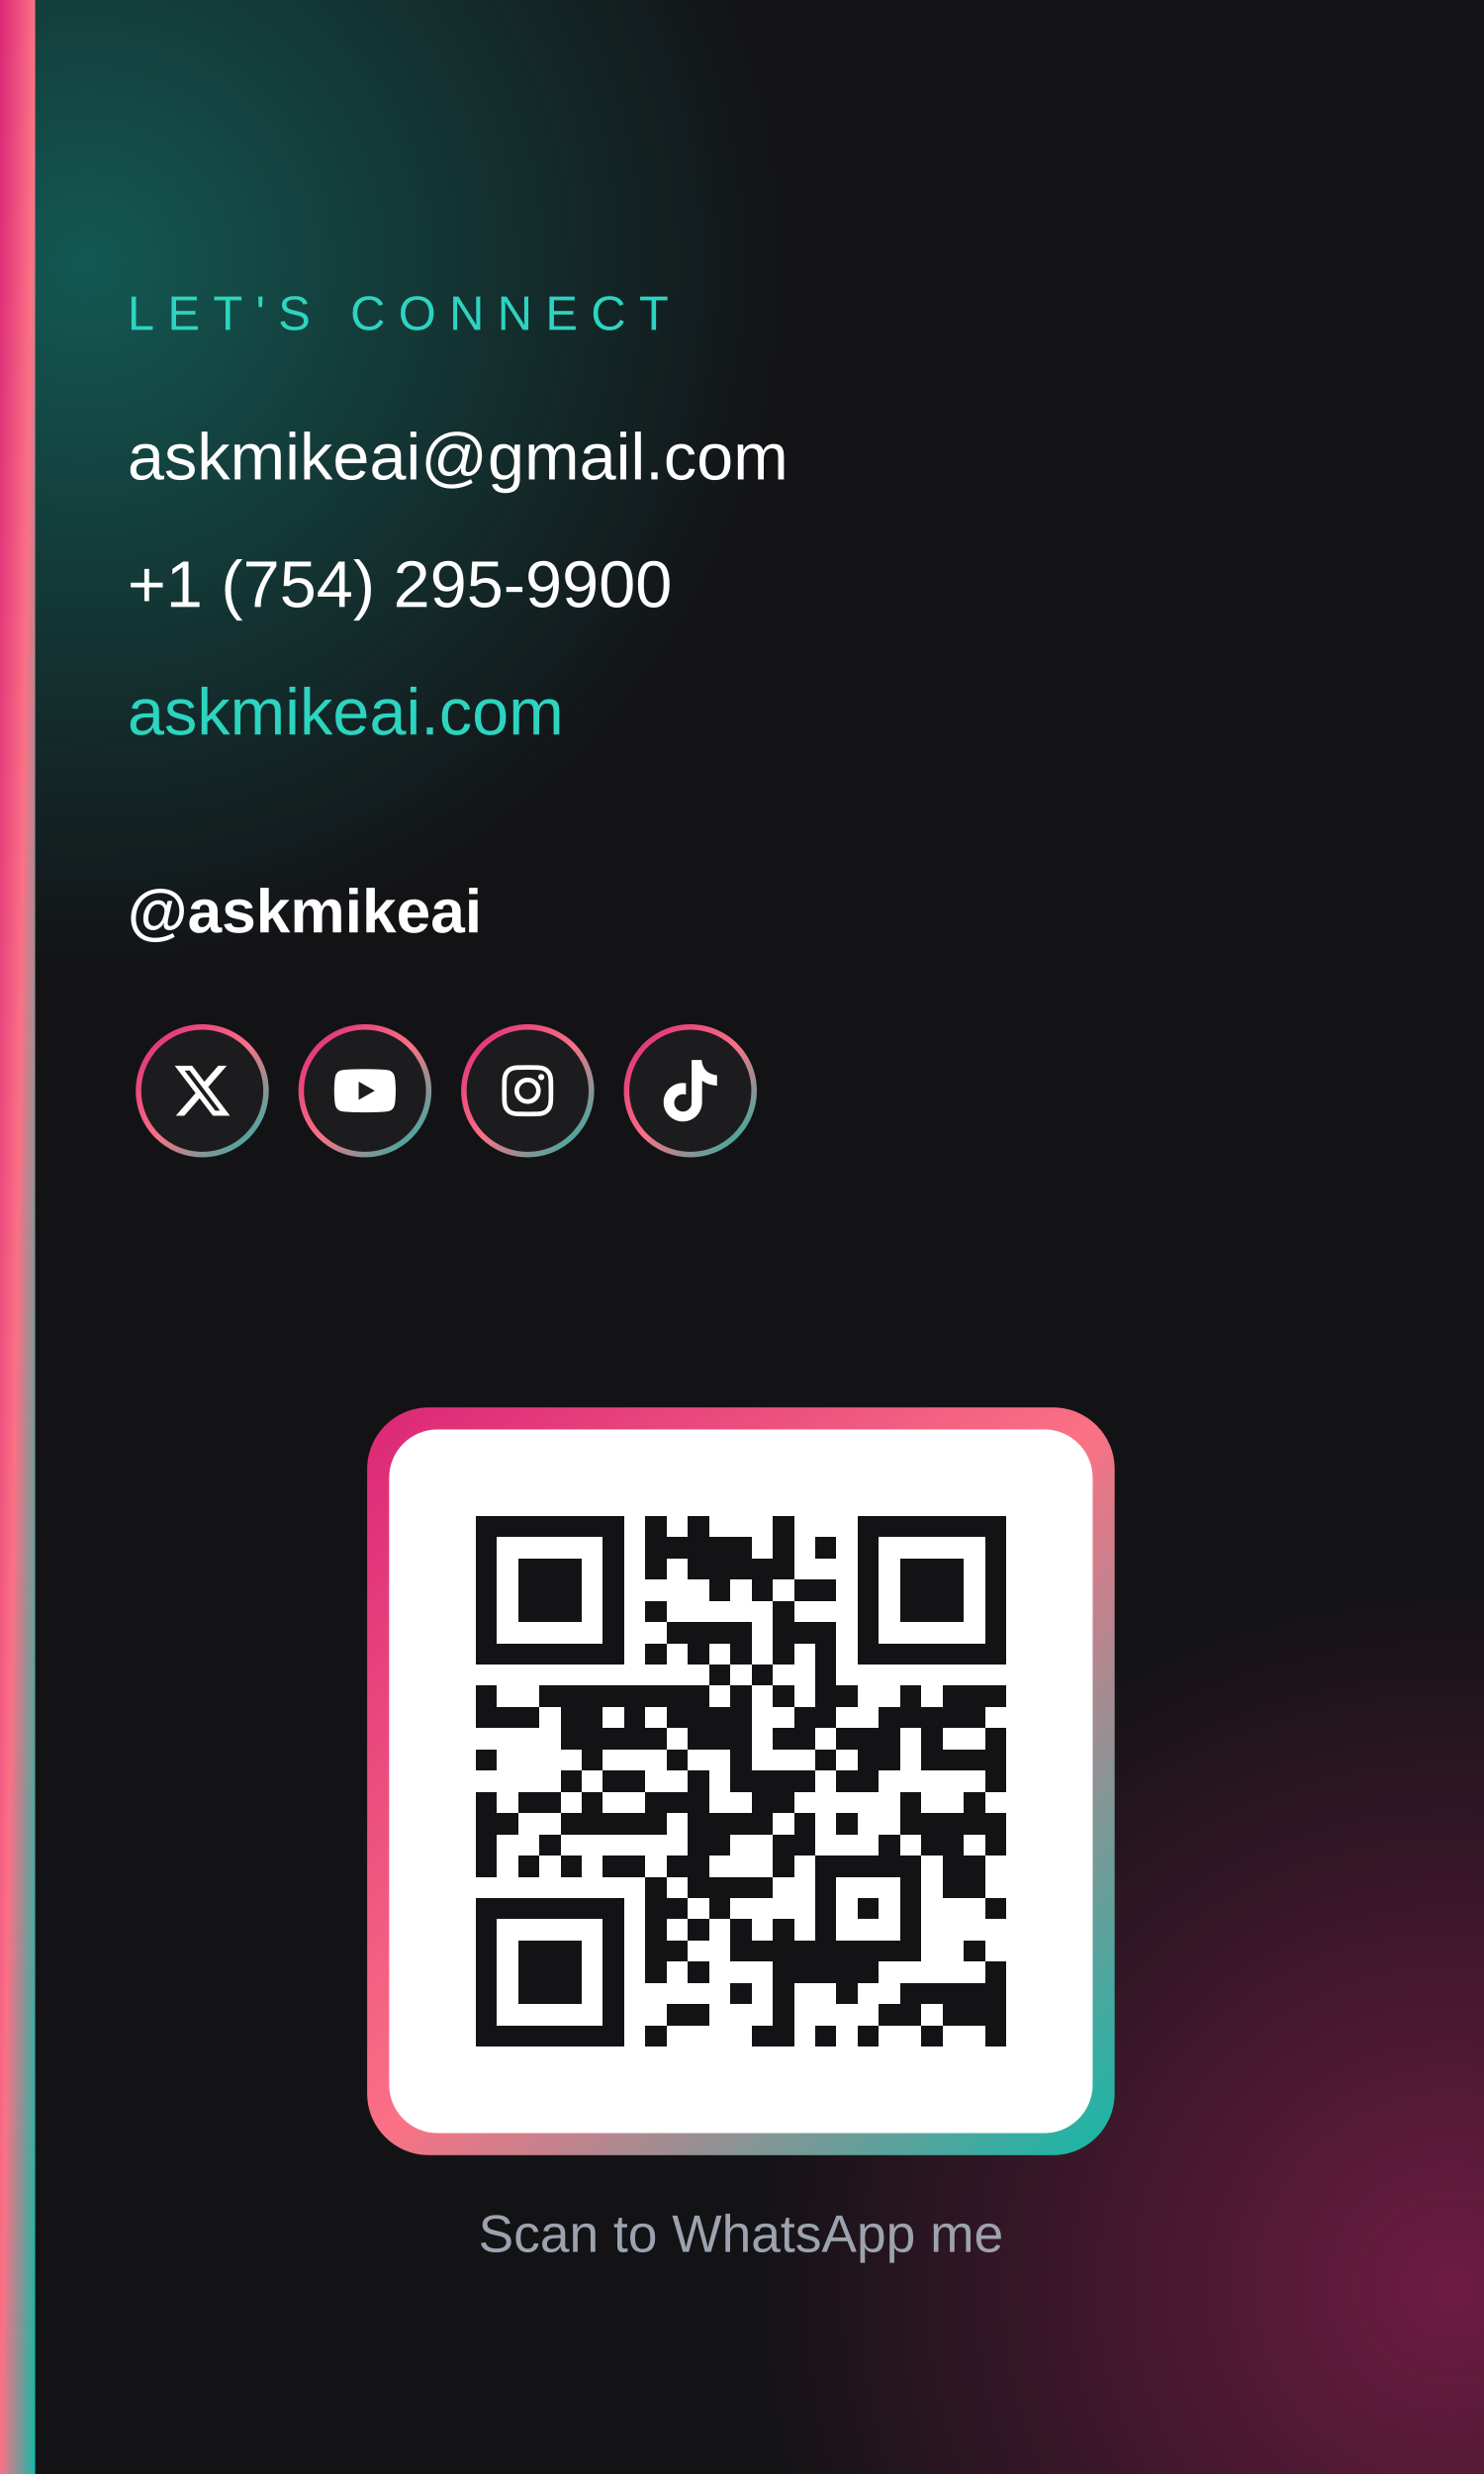
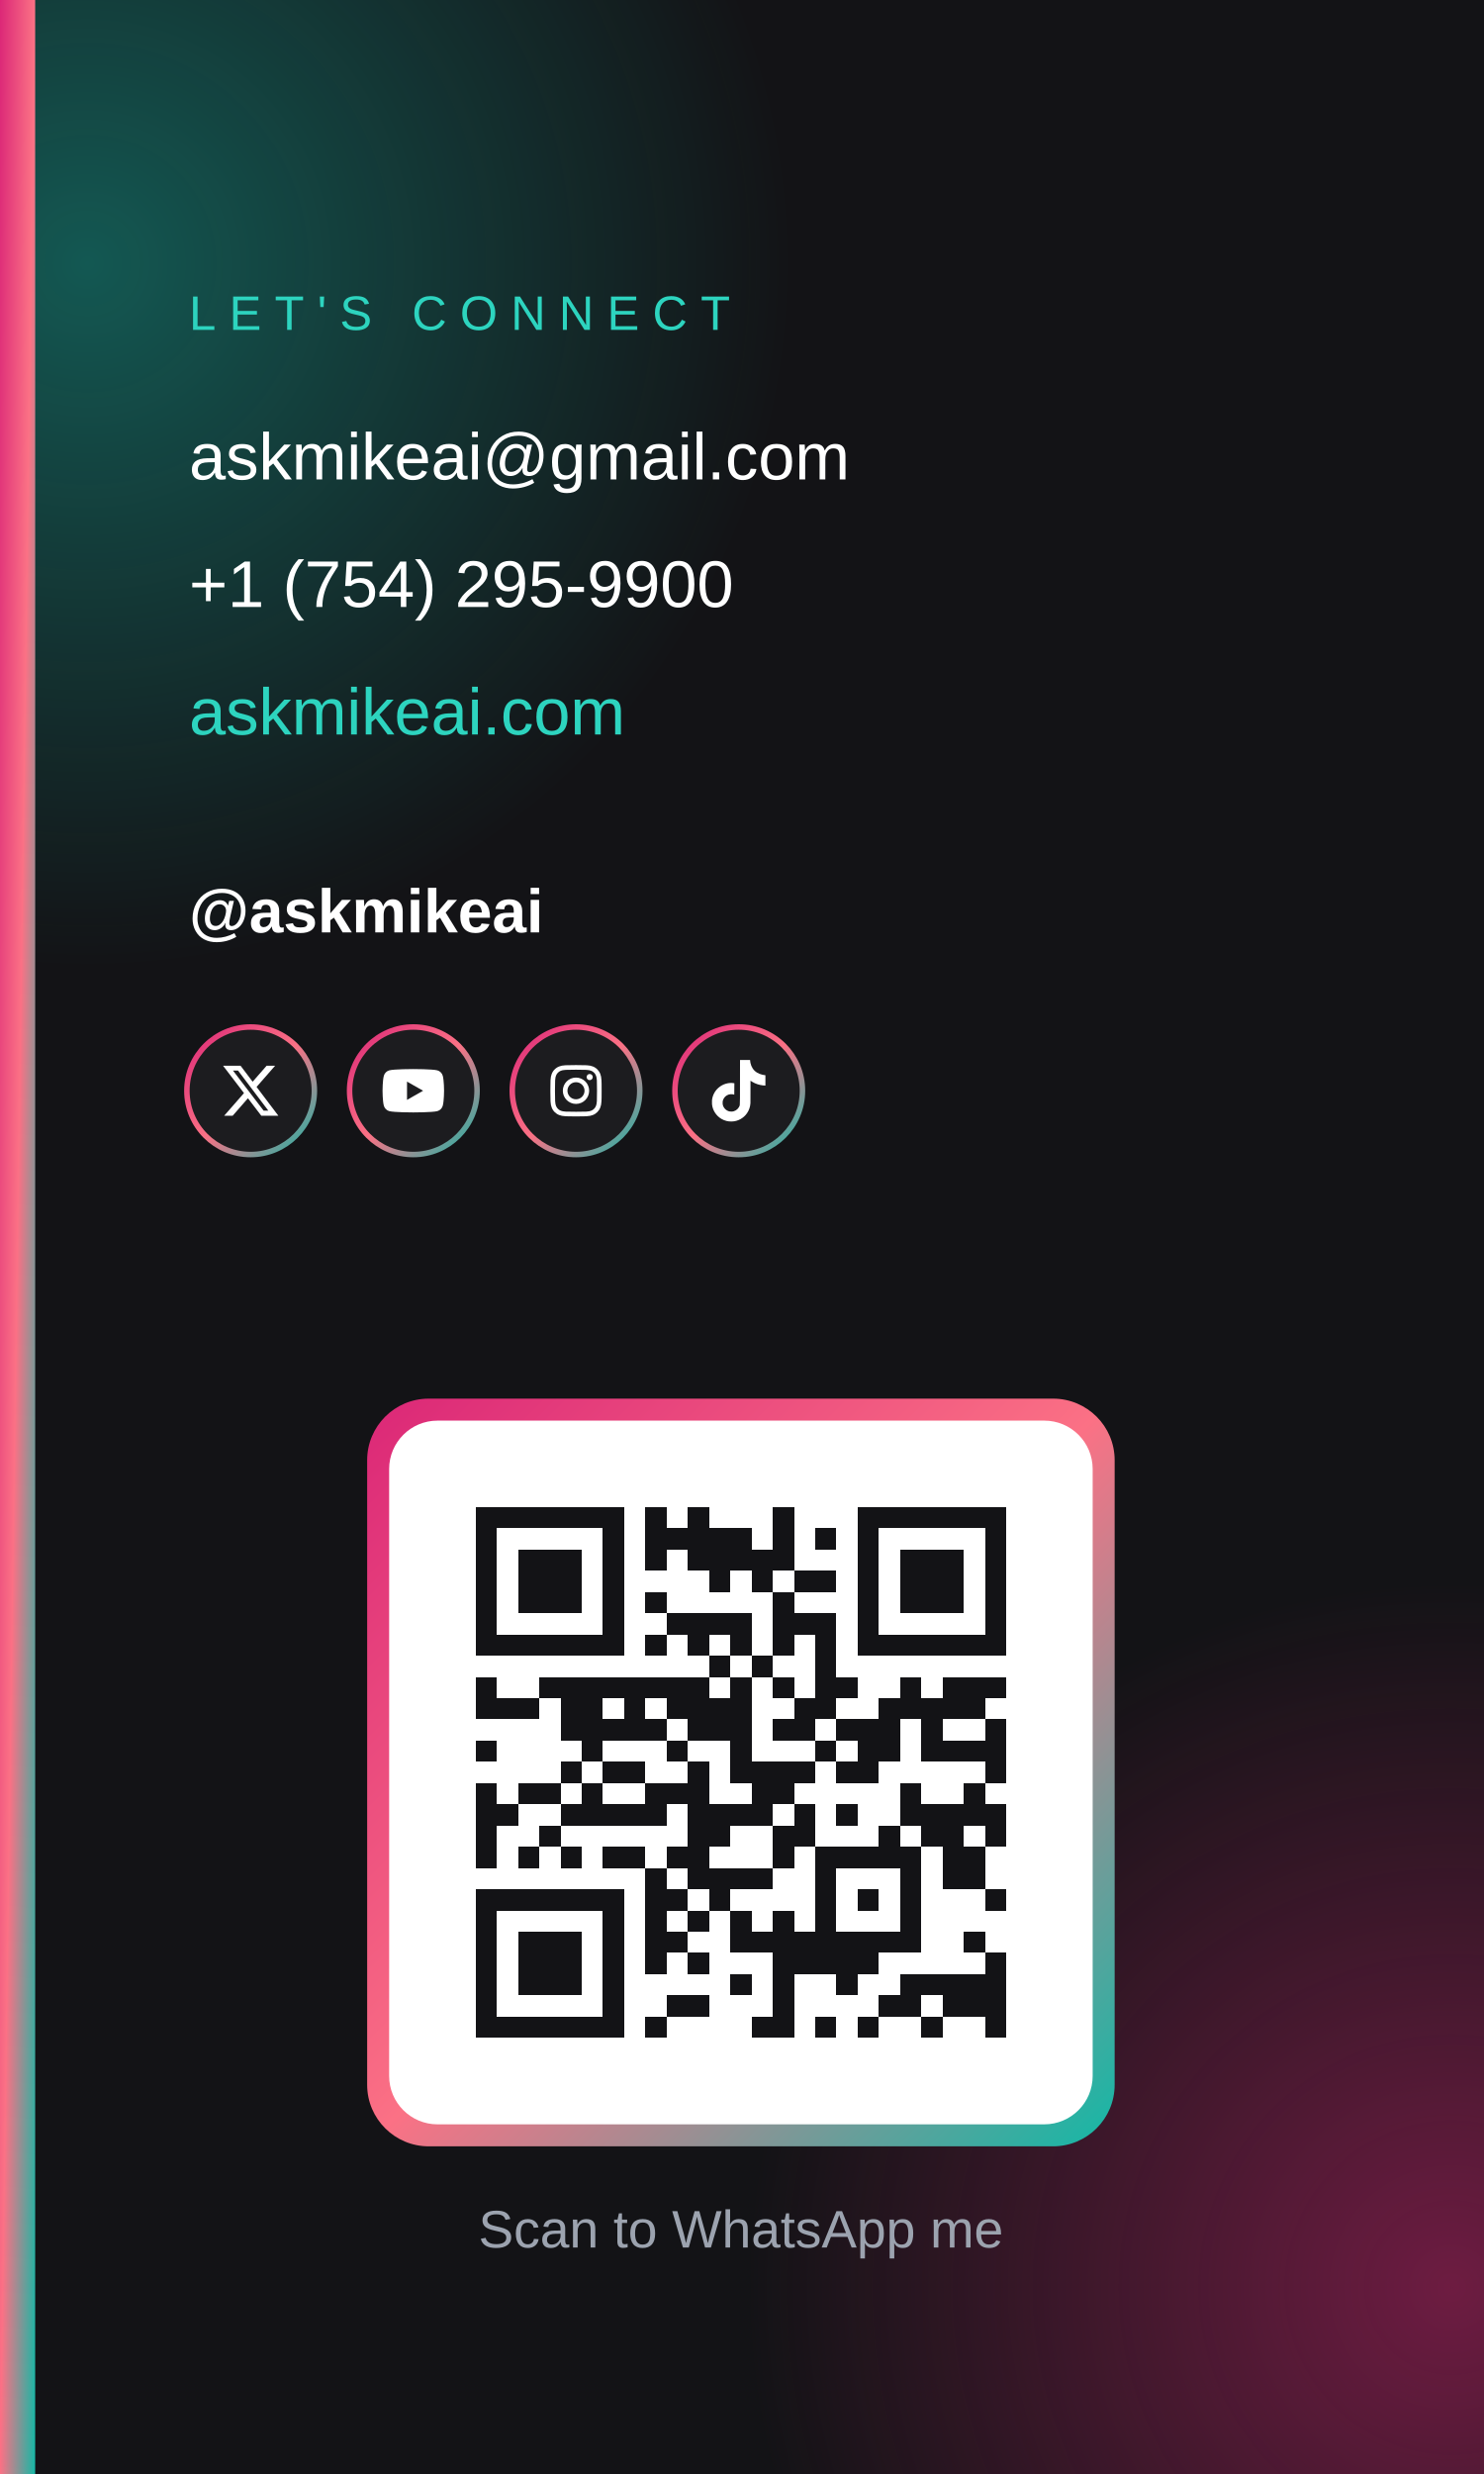
<svg xmlns="http://www.w3.org/2000/svg" width="675" height="1125" viewBox="0 0 675 1125" font-family="Arial, Helvetica, sans-serif">
  <defs>
    <linearGradient id="brand" x1="0" y1="0" x2="1" y2="1">
      <stop offset="0" stop-color="#db2777" />
      <stop offset="0.5" stop-color="#fb7185" />
      <stop offset="1" stop-color="#14b8a6" />
    </linearGradient>
    <radialGradient id="g1" cx="50%" cy="50%" r="50%">
      <stop offset="0" stop-color="#14b8a6" stop-opacity="0.42" />
      <stop offset="1" stop-color="#14b8a6" stop-opacity="0" />
    </radialGradient>
    <radialGradient id="g2" cx="50%" cy="50%" r="50%">
      <stop offset="0" stop-color="#db2777" stop-opacity="0.45" />
      <stop offset="1" stop-color="#db2777" stop-opacity="0" />
    </radialGradient>
  </defs>
  <rect width="675" height="1125" fill="#131316" />
  <circle cx="40" cy="120" r="320" fill="url(#g1)" />
  <circle cx="660" cy="1040" r="320" fill="url(#g2)" />
  <rect x="0" y="0" width="16" height="1125" fill="url(#brand)" />
-   <text x="58" y="150" font-size="22" letter-spacing="6" fill="#2dd4bf">LET'S CONNECT</text>
-   <text x="58" y="218" font-size="30" fill="#ffffff">askmikeai@gmail.com</text>
-   <text x="58" y="276" font-size="30" fill="#ffffff">+1 (754) 295-9900</text>
-   <text x="58" y="334" font-size="30" fill="#2dd4bf">askmikeai.com</text>
-   <text x="58" y="424" font-size="28" font-weight="700" fill="#ffffff">@askmikeai</text>
-   <g transform="translate(92,496)">
+   <text x="86" y="150" font-size="22" letter-spacing="6" fill="#2dd4bf">LET'S CONNECT</text>
+   <text x="86" y="218" font-size="30" fill="#ffffff">askmikeai@gmail.com</text>
+   <text x="86" y="276" font-size="30" fill="#ffffff">+1 (754) 295-9900</text>
+   <text x="86" y="334" font-size="30" fill="#2dd4bf">askmikeai.com</text>
+   <text x="86" y="424" font-size="28" font-weight="700" fill="#ffffff">@askmikeai</text>
+   <g transform="translate(114,496)">
    <circle r="29" fill="#ffffff" fill-opacity="0.04" stroke="url(#brand)" stroke-width="2.5" />
    <g transform="translate(-14,-14) scale(1.166)">
      <path fill="#ffffff" d="M18.244 2.25h3.308l-7.227 8.26 8.502 11.24H16.17l-5.214-6.817L4.99 21.75H1.68l7.73-8.835L1.254 2.25H8.08l4.713 6.231zm-1.161 17.52h1.833L7.084 4.126H5.117z" />
    </g>
  </g>
-   <g transform="translate(166,496)">
+   <g transform="translate(188,496)">
    <circle r="29" fill="#ffffff" fill-opacity="0.04" stroke="url(#brand)" stroke-width="2.5" />
    <g transform="translate(-14,-14) scale(1.166)">
      <path fill="#ffffff" d="M23.498 6.186a3.016 3.016 0 0 0-2.122-2.136C19.505 3.545 12 3.545 12 3.545s-7.505 0-9.377.505A3.017 3.017 0 0 0 .502 6.186C0 8.07 0 12 0 12s0 3.93.502 5.814a3.016 3.016 0 0 0 2.122 2.136c1.871.505 9.376.505 9.376.505s7.505 0 9.377-.505a3.015 3.015 0 0 0 2.122-2.136C24 15.93 24 12 24 12s0-3.93-.502-5.814zM9.545 15.568V8.432L15.818 12l-6.273 3.568z" />
    </g>
  </g>
-   <g transform="translate(240,496)">
+   <g transform="translate(262,496)">
    <circle r="29" fill="#ffffff" fill-opacity="0.04" stroke="url(#brand)" stroke-width="2.5" />
    <g transform="translate(-14,-14) scale(1.166)">
      <path fill="#ffffff" d="M12.315 2c2.43 0 2.784.013 3.808.06 1.064.049 1.791.218 2.427.465a4.902 4.902 0 011.772 1.153 4.902 4.902 0 011.153 1.772c.247.636.416 1.363.465 2.427.048 1.067.06 1.407.06 4.123v.08c0 2.643-.012 2.987-.06 4.043-.049 1.064-.218 1.791-.465 2.427a4.902 4.902 0 01-1.153 1.772 4.902 4.902 0 01-1.772 1.153c-.636.247-1.363.416-2.427.465-1.067.048-1.407.06-4.123.06h-.08c-2.643 0-2.987-.012-4.043-.06-1.064-.049-1.791-.218-2.427-.465a4.902 4.902 0 01-1.772-1.153 4.902 4.902 0 01-1.153-1.772c-.247-.636-.416-1.363-.465-2.427-.047-1.024-.06-1.379-.06-3.808v-.63c0-2.43.013-2.784.06-3.808.049-1.064.218-1.791.465-2.427a4.902 4.902 0 011.153-1.772A4.902 4.902 0 015.45 2.525c.636-.247 1.363-.416 2.427-.465C8.901 2.013 9.256 2 11.685 2h.63zm-.081 1.802h-.468c-2.456 0-2.784.011-3.807.058-.975.045-1.504.207-1.857.344-.467.182-.8.398-1.15.748-.35.35-.566.683-.748 1.15-.137.353-.3.882-.344 1.857-.047 1.023-.058 1.351-.058 3.807v.468c0 2.456.011 2.784.058 3.807.045.975.207 1.504.344 1.857.182.466.399.8.748 1.15.35.35.683.566 1.15.748.353.137.882.3 1.857.344 1.054.048 1.37.058 4.041.058h.08c2.597 0 2.917-.01 3.96-.058.976-.045 1.505-.207 1.858-.344.466-.182.8-.398 1.15-.748.35-.35.566-.683.748-1.15.137-.353.3-.882.344-1.857.048-1.055.058-1.37.058-4.041v-.08c0-2.597-.01-2.917-.058-3.96-.045-.976-.207-1.505-.344-1.858a3.097 3.097 0 00-.748-1.15 3.098 3.098 0 00-1.15-.748c-.353-.137-.882-.3-1.857-.344-1.023-.047-1.351-.058-3.807-.058zM12 6.865a5.135 5.135 0 110 10.27 5.135 5.135 0 010-10.27zm0 1.802a3.333 3.333 0 100 6.666 3.333 3.333 0 000-6.666zm5.338-3.205a1.2 1.2 0 110 2.4 1.2 1.2 0 010-2.4z" />
    </g>
  </g>
-   <g transform="translate(314,496)">
+   <g transform="translate(336,496)">
    <circle r="29" fill="#ffffff" fill-opacity="0.04" stroke="url(#brand)" stroke-width="2.5" />
    <g transform="translate(-14,-14) scale(1.166)">
      <path fill="#ffffff" d="M12.525.02c1.31-.02 2.61-.01 3.91-.02.08 1.53.63 3.09 1.75 4.17 1.12 1.11 2.7 1.62 4.24 1.79v4.03c-1.44-.05-2.89-.35-4.2-.97-.57-.26-1.1-.59-1.62-.93-.01 2.92.01 5.84-.02 8.75-.08 1.4-.54 2.79-1.35 3.94-1.31 1.92-3.58 3.17-5.91 3.21-1.43.08-2.86-.31-4.08-1.03-2.02-1.19-3.44-3.37-3.65-5.71-.02-.5-.03-1-.01-1.49.18-1.9 1.12-3.72 2.58-4.96 1.66-1.44 3.98-2.13 6.15-1.72.02 1.48-.04 2.96-.04 4.44-.99-.32-2.15-.23-3.02.37-.63.41-1.11 1.04-1.36 1.75-.21.51-.15 1.07-.14 1.61.24 1.64 1.82 3.02 3.5 2.87 1.12-.01 2.19-.66 2.77-1.61.19-.33.4-.67.41-1.06.1-1.79.06-3.57.07-5.36.01-4.03-.01-8.05.02-12.07z" />
    </g>
  </g>
-   <rect x="167" y="640" width="340" height="340" rx="28" fill="url(#brand)" />
-   <rect x="177" y="650" width="320" height="320" rx="22" fill="#ffffff" />
-   <svg x="197" y="670" width="280" height="280" viewBox="0 0 29 29" shape-rendering="crispEdges">
+   <rect x="167" y="636" width="340" height="340" rx="28" fill="url(#brand)" />
+   <rect x="177" y="646" width="320" height="320" rx="22" fill="#ffffff" />
+   <svg x="197" y="666" width="280" height="280" viewBox="0 0 29 29" shape-rendering="crispEdges">
    <path fill="#ffffff" d="M0 0h29v29H0z" />
    <path stroke="#131316" d="M2 2.5h7m1 0h1m1 0h1m3 0h1m3 0h7M2 3.5h1m5 0h1m1 0h5m1 0h1m1 0h1m1 0h1m5 0h1M2 4.5h1m1 0h3m1 0h1m1 0h1m1 0h5m3 0h1m1 0h3m1 0h1M2 5.5h1m1 0h3m1 0h1m4 0h1m1 0h1m1 0h2m1 0h1m1 0h3m1 0h1M2 6.5h1m1 0h3m1 0h1m1 0h1m5 0h1m3 0h1m1 0h3m1 0h1M2 7.5h1m5 0h1m2 0h4m1 0h3m1 0h1m5 0h1M2 8.5h7m1 0h1m1 0h1m1 0h1m1 0h1m1 0h1m1 0h7M13 9.5h1m1 0h1m2 0h1M2 10.5h1m2 0h8m1 0h1m1 0h1m1 0h2m2 0h1m1 0h3M2 11.5h3m1 0h2m1 0h1m1 0h4m2 0h2m2 0h5M6 12.5h5m1 0h3m1 0h2m1 0h3m1 0h1m2 0h1M2 13.5h1m4 0h1m3 0h1m2 0h1m3 0h1m1 0h2m1 0h4M6 14.5h1m1 0h2m2 0h1m1 0h4m1 0h2m5 0h1M2 15.5h1m1 0h2m1 0h1m2 0h3m2 0h2m5 0h1m2 0h1M2 16.5h2m2 0h5m1 0h4m1 0h1m1 0h1m2 0h5M2 17.5h1m2 0h1m6 0h2m2 0h2m3 0h1m1 0h2m1 0h1M2 18.5h1m1 0h1m1 0h1m1 0h2m1 0h2m3 0h1m1 0h5m1 0h2M10 19.5h1m1 0h4m2 0h1m3 0h1m1 0h2M2 20.5h7m1 0h2m1 0h1m4 0h1m1 0h1m1 0h1m3 0h1M2 21.5h1m5 0h1m1 0h1m1 0h1m1 0h1m1 0h1m1 0h1m3 0h1M2 22.5h1m1 0h3m1 0h1m1 0h2m2 0h9m2 0h1M2 23.5h1m1 0h3m1 0h1m1 0h1m1 0h1m3 0h5m5 0h1M2 24.5h1m1 0h3m1 0h1m5 0h1m1 0h1m2 0h1m2 0h5M2 25.5h1m5 0h1m2 0h2m3 0h1m4 0h2m1 0h3M2 26.5h7m1 0h1m4 0h2m1 0h1m1 0h1m2 0h1m2 0h1" />
  </svg>
-   <text x="337" y="1024" font-size="24" fill="#9ca3af" text-anchor="middle">Scan to WhatsApp me</text>
+   <text x="337" y="1022" font-size="24" fill="#9ca3af" text-anchor="middle">Scan to WhatsApp me</text>
</svg>
